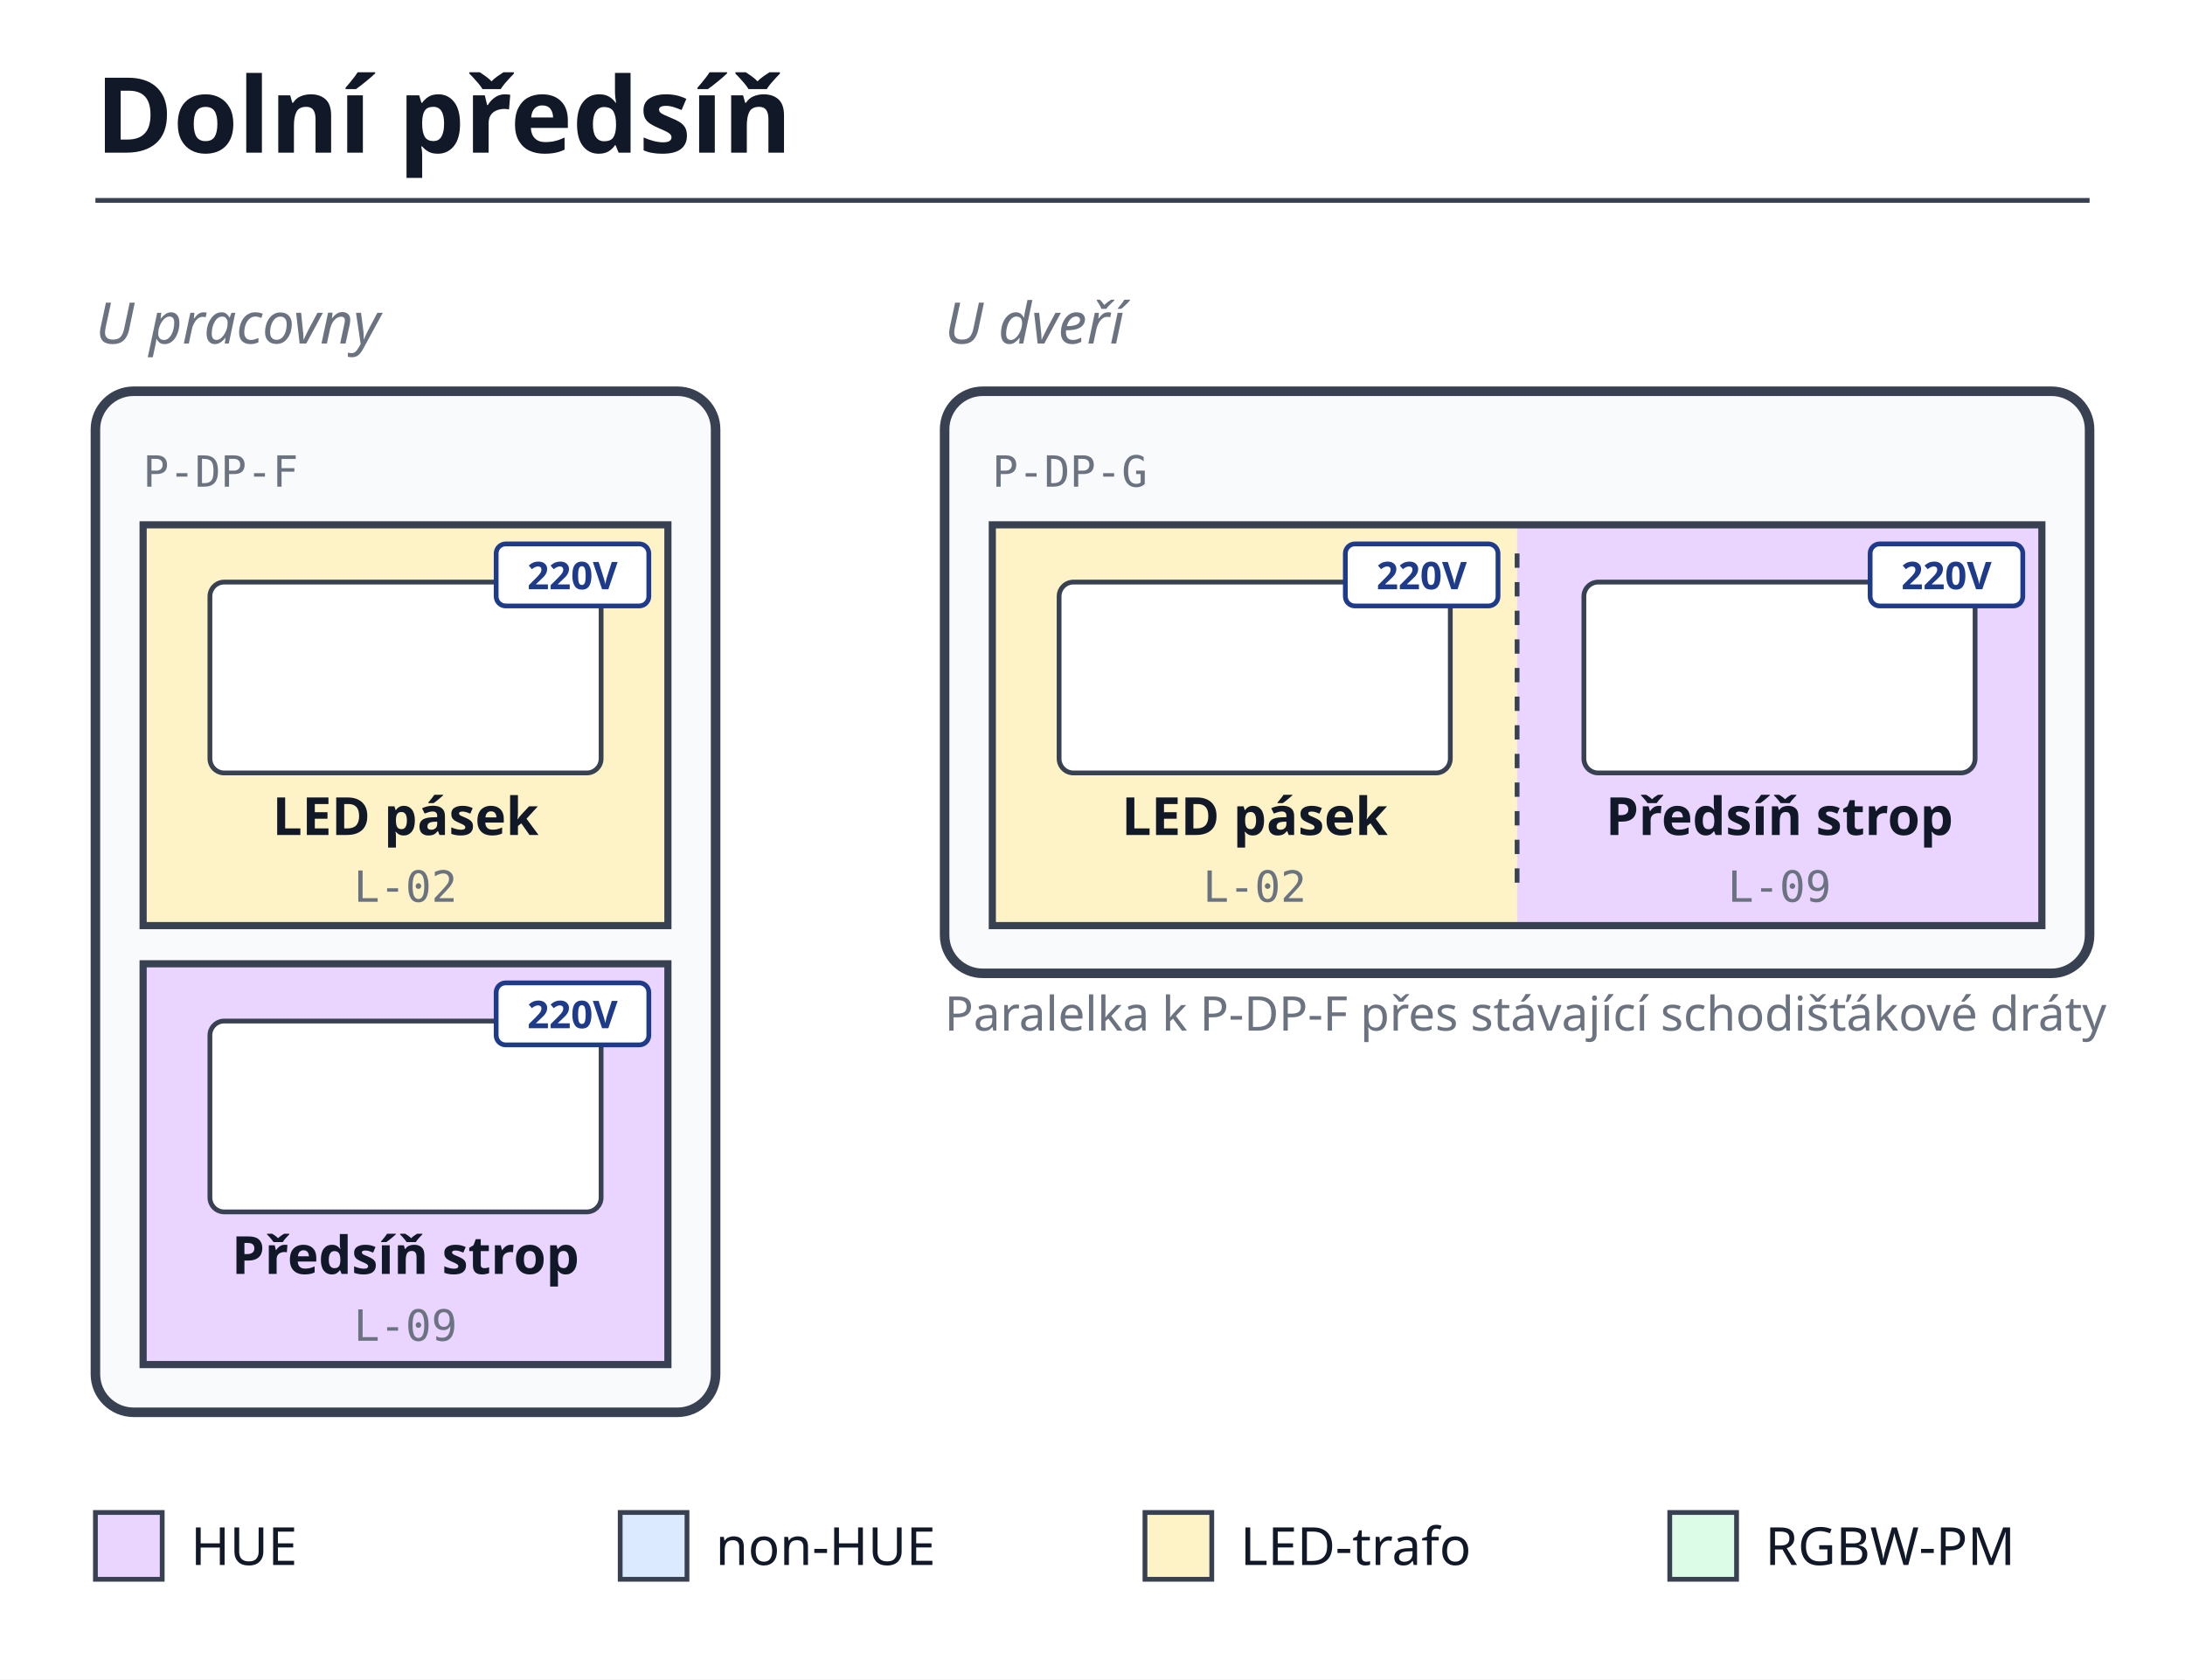
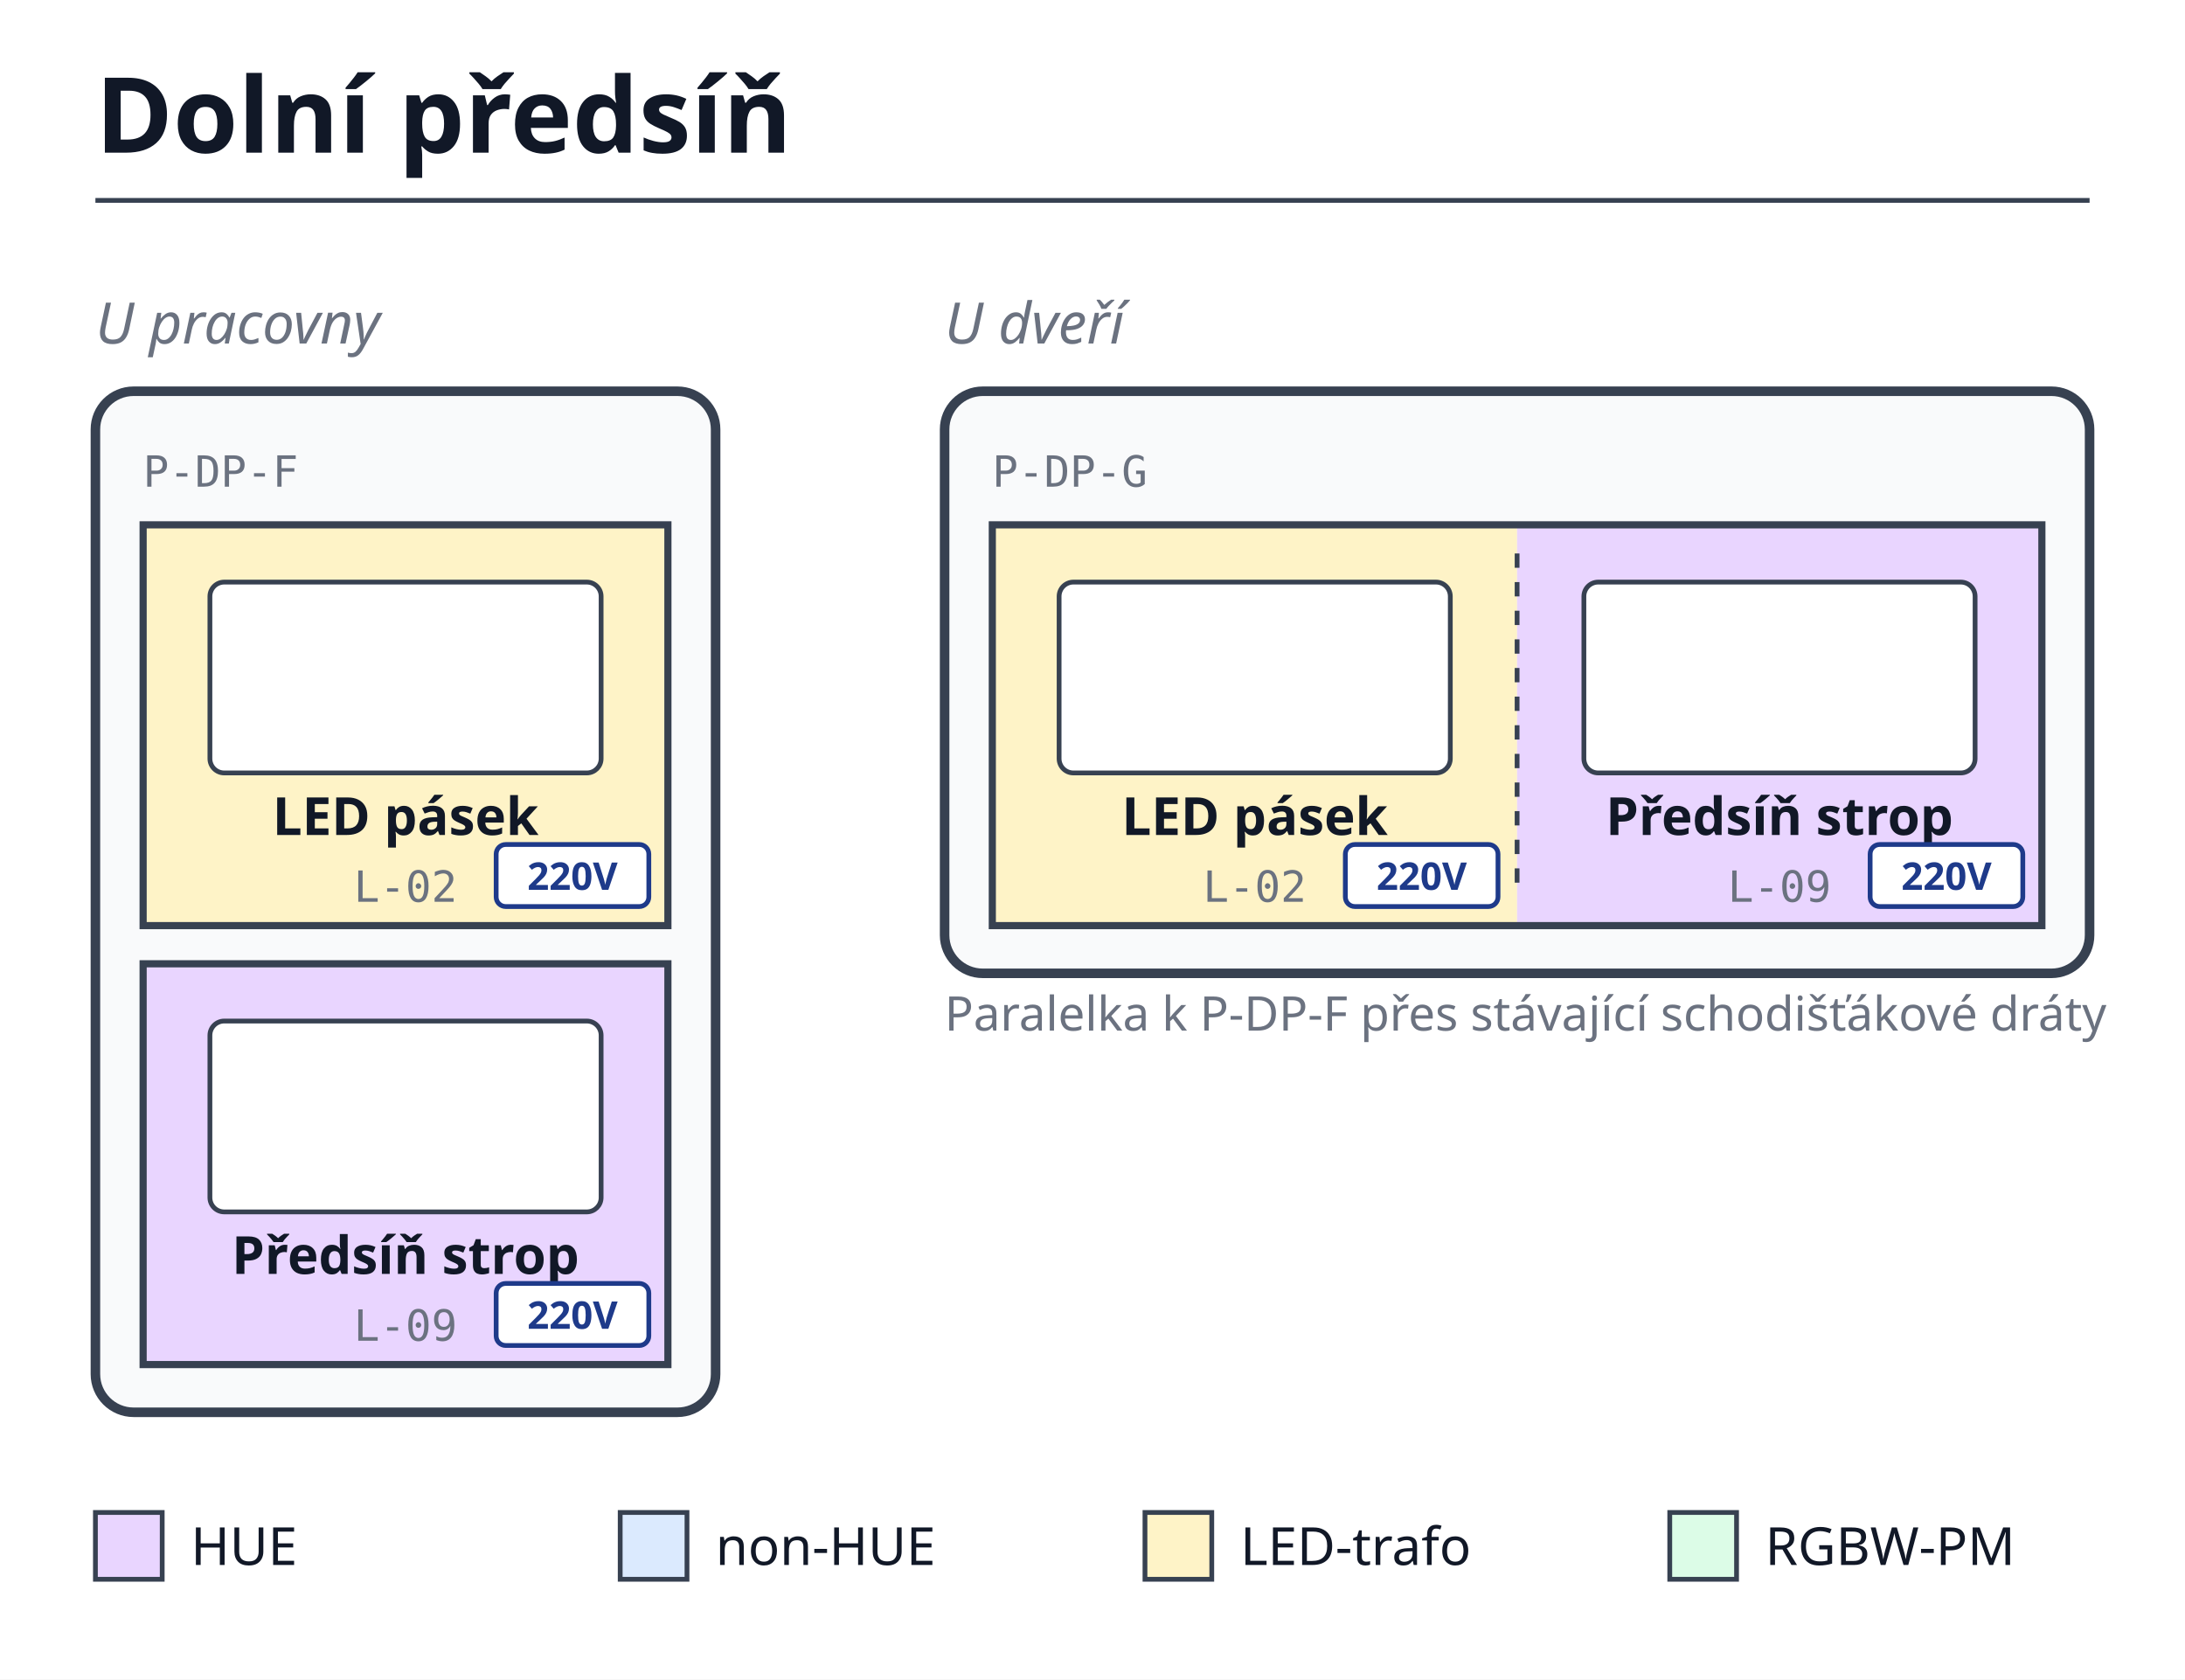
<svg xmlns="http://www.w3.org/2000/svg" viewBox="0 0 458 352" width="458" height="352" font-family="sans-serif">
  <rect width="100%" height="100%" fill="white" />
  <text x="20" y="32" font-size="22" font-weight="700" fill="#111827">Dolní předsíň</text>
  <line x1="20" y1="42" x2="438" y2="42" stroke="#374151" stroke-width="1" />
  <text x="20" y="72" font-size="12" font-style="italic" fill="#6b7280">U pracovny</text>
  <rect x="20" y="82" width="130" height="214" fill="#f9fafb" stroke="#374151" stroke-width="2" rx="8" ry="8" />
  <rect x="30.0" y="110" width="110" height="84" fill="#fef3c7" />
  <rect x="30.0" y="110" width="110" height="84" fill="none" stroke="#374151" stroke-width="1.5" />
  <rect x="44.0" y="122" width="82" height="40" fill="white" stroke="#374151" stroke-width="1" rx="3" ry="3" />
  <text x="85.0" y="175" text-anchor="middle" font-family="sans-serif" font-size="11" font-weight="600" fill="#111827">LED pásek</text>
  <text x="85.0" y="189" text-anchor="middle" font-family="monospace" font-size="9" fill="#6b7280">L-02</text>
-   <rect x="104.0" y="114" width="32" height="13" fill="white" stroke="#1e3a8a" stroke-width="1" rx="2" ry="2" />
-   <text x="120.0" y="123.5" text-anchor="middle" font-family="sans-serif" font-size="8" font-weight="700" fill="#1e3a8a">220V</text>
+   <rect x="104.0" y="177" width="32" height="13" fill="white" stroke="#1e3a8a" stroke-width="1" rx="2" ry="2" />
+   <text x="120.0" y="186.5" text-anchor="middle" font-family="sans-serif" font-size="8" font-weight="700" fill="#1e3a8a">220V</text>
  <rect x="30.0" y="202" width="110" height="84" fill="#e9d5ff" />
  <rect x="30.0" y="202" width="110" height="84" fill="none" stroke="#374151" stroke-width="1.5" />
  <rect x="44.0" y="214" width="82" height="40" fill="white" stroke="#374151" stroke-width="1" rx="3" ry="3" />
  <text x="85.0" y="267" text-anchor="middle" font-family="sans-serif" font-size="11" font-weight="600" fill="#111827">Předsíň strop</text>
  <text x="85.0" y="281" text-anchor="middle" font-family="monospace" font-size="9" fill="#6b7280">L-09</text>
-   <rect x="104.0" y="206" width="32" height="13" fill="white" stroke="#1e3a8a" stroke-width="1" rx="2" ry="2" />
-   <text x="120.0" y="215.5" text-anchor="middle" font-family="sans-serif" font-size="8" font-weight="700" fill="#1e3a8a">220V</text>
+   <rect x="104.0" y="269" width="32" height="13" fill="white" stroke="#1e3a8a" stroke-width="1" rx="2" ry="2" />
+   <text x="120.0" y="278.5" text-anchor="middle" font-family="sans-serif" font-size="8" font-weight="700" fill="#1e3a8a">220V</text>
  <text x="30" y="102" font-family="monospace" font-size="9" fill="#6b7280">P-DP-F</text>
  <text x="198" y="72" font-size="12" font-style="italic" fill="#6b7280">U dveří</text>
  <rect x="198" y="82" width="240" height="122" fill="#f9fafb" stroke="#374151" stroke-width="2" rx="8" ry="8" />
  <rect x="208" y="110" width="110" height="84" fill="#fef3c7" />
  <rect x="318" y="110" width="110" height="84" fill="#e9d5ff" />
  <rect x="208" y="110" width="220" height="84" fill="none" stroke="#374151" stroke-width="1.5" />
  <line x1="318" y1="116" x2="318" y2="188" stroke="#374151" stroke-width="1" stroke-dasharray="3,3" />
  <rect x="222" y="122" width="82" height="40" fill="white" stroke="#374151" stroke-width="1" rx="3" ry="3" />
  <text x="263.0" y="175" text-anchor="middle" font-family="sans-serif" font-size="11" font-weight="600" fill="#111827">LED pásek</text>
  <text x="263.0" y="189" text-anchor="middle" font-family="monospace" font-size="9" fill="#6b7280">L-02</text>
-   <rect x="282" y="114" width="32" height="13" fill="white" stroke="#1e3a8a" stroke-width="1" rx="2" ry="2" />
-   <text x="298.0" y="123.5" text-anchor="middle" font-family="sans-serif" font-size="8" font-weight="700" fill="#1e3a8a">220V</text>
+   <rect x="282" y="177" width="32" height="13" fill="white" stroke="#1e3a8a" stroke-width="1" rx="2" ry="2" />
+   <text x="298.0" y="186.5" text-anchor="middle" font-family="sans-serif" font-size="8" font-weight="700" fill="#1e3a8a">220V</text>
  <rect x="332" y="122" width="82" height="40" fill="white" stroke="#374151" stroke-width="1" rx="3" ry="3" />
  <text x="373.0" y="175" text-anchor="middle" font-family="sans-serif" font-size="11" font-weight="600" fill="#111827">Předsíň strop</text>
  <text x="373.0" y="189" text-anchor="middle" font-family="monospace" font-size="9" fill="#6b7280">L-09</text>
-   <rect x="392" y="114" width="32" height="13" fill="white" stroke="#1e3a8a" stroke-width="1" rx="2" ry="2" />
-   <text x="408.0" y="123.5" text-anchor="middle" font-family="sans-serif" font-size="8" font-weight="700" fill="#1e3a8a">220V</text>
+   <rect x="392" y="177" width="32" height="13" fill="white" stroke="#1e3a8a" stroke-width="1" rx="2" ry="2" />
+   <text x="408.0" y="186.5" text-anchor="middle" font-family="sans-serif" font-size="8" font-weight="700" fill="#1e3a8a">220V</text>
  <text x="208" y="102" font-family="monospace" font-size="9" fill="#6b7280">P-DP-G</text>
  <text x="198" y="216" font-size="10" fill="#6b7280">Paralelka k P-DP-F přes stávající schodišťákové dráty</text>
  <rect x="20" y="317" width="14" height="14" fill="#e9d5ff" stroke="#374151" stroke-width="1" />
  <text x="40" y="328" font-size="11" fill="#111827">HUE</text>
  <rect x="130" y="317" width="14" height="14" fill="#dbeafe" stroke="#374151" stroke-width="1" />
  <text x="150" y="328" font-size="11" fill="#111827">non-HUE</text>
  <rect x="240" y="317" width="14" height="14" fill="#fef3c7" stroke="#374151" stroke-width="1" />
  <text x="260" y="328" font-size="11" fill="#111827">LED-trafo</text>
  <rect x="350" y="317" width="14" height="14" fill="#dcfce7" stroke="#374151" stroke-width="1" />
  <text x="370" y="328" font-size="11" fill="#111827">RGBW-PM</text>
  <rect x="460" y="317" width="32" height="13" fill="white" stroke="#1e3a8a" stroke-width="1" rx="2" ry="2" />
  <text x="476.0" y="326.5" text-anchor="middle" font-family="sans-serif" font-size="8" font-weight="700" fill="#1e3a8a">220V</text>
  <text x="498" y="328" font-size="11" fill="#111827">220V</text>
  <rect x="560" y="317" width="32" height="13" fill="white" stroke="#047857" stroke-width="1" rx="2" ry="2" />
  <text x="576.0" y="326.5" text-anchor="middle" font-family="sans-serif" font-size="8" font-weight="700" fill="#047857">24V</text>
  <text x="598" y="328" font-size="11" fill="#111827">24V</text>
</svg>
